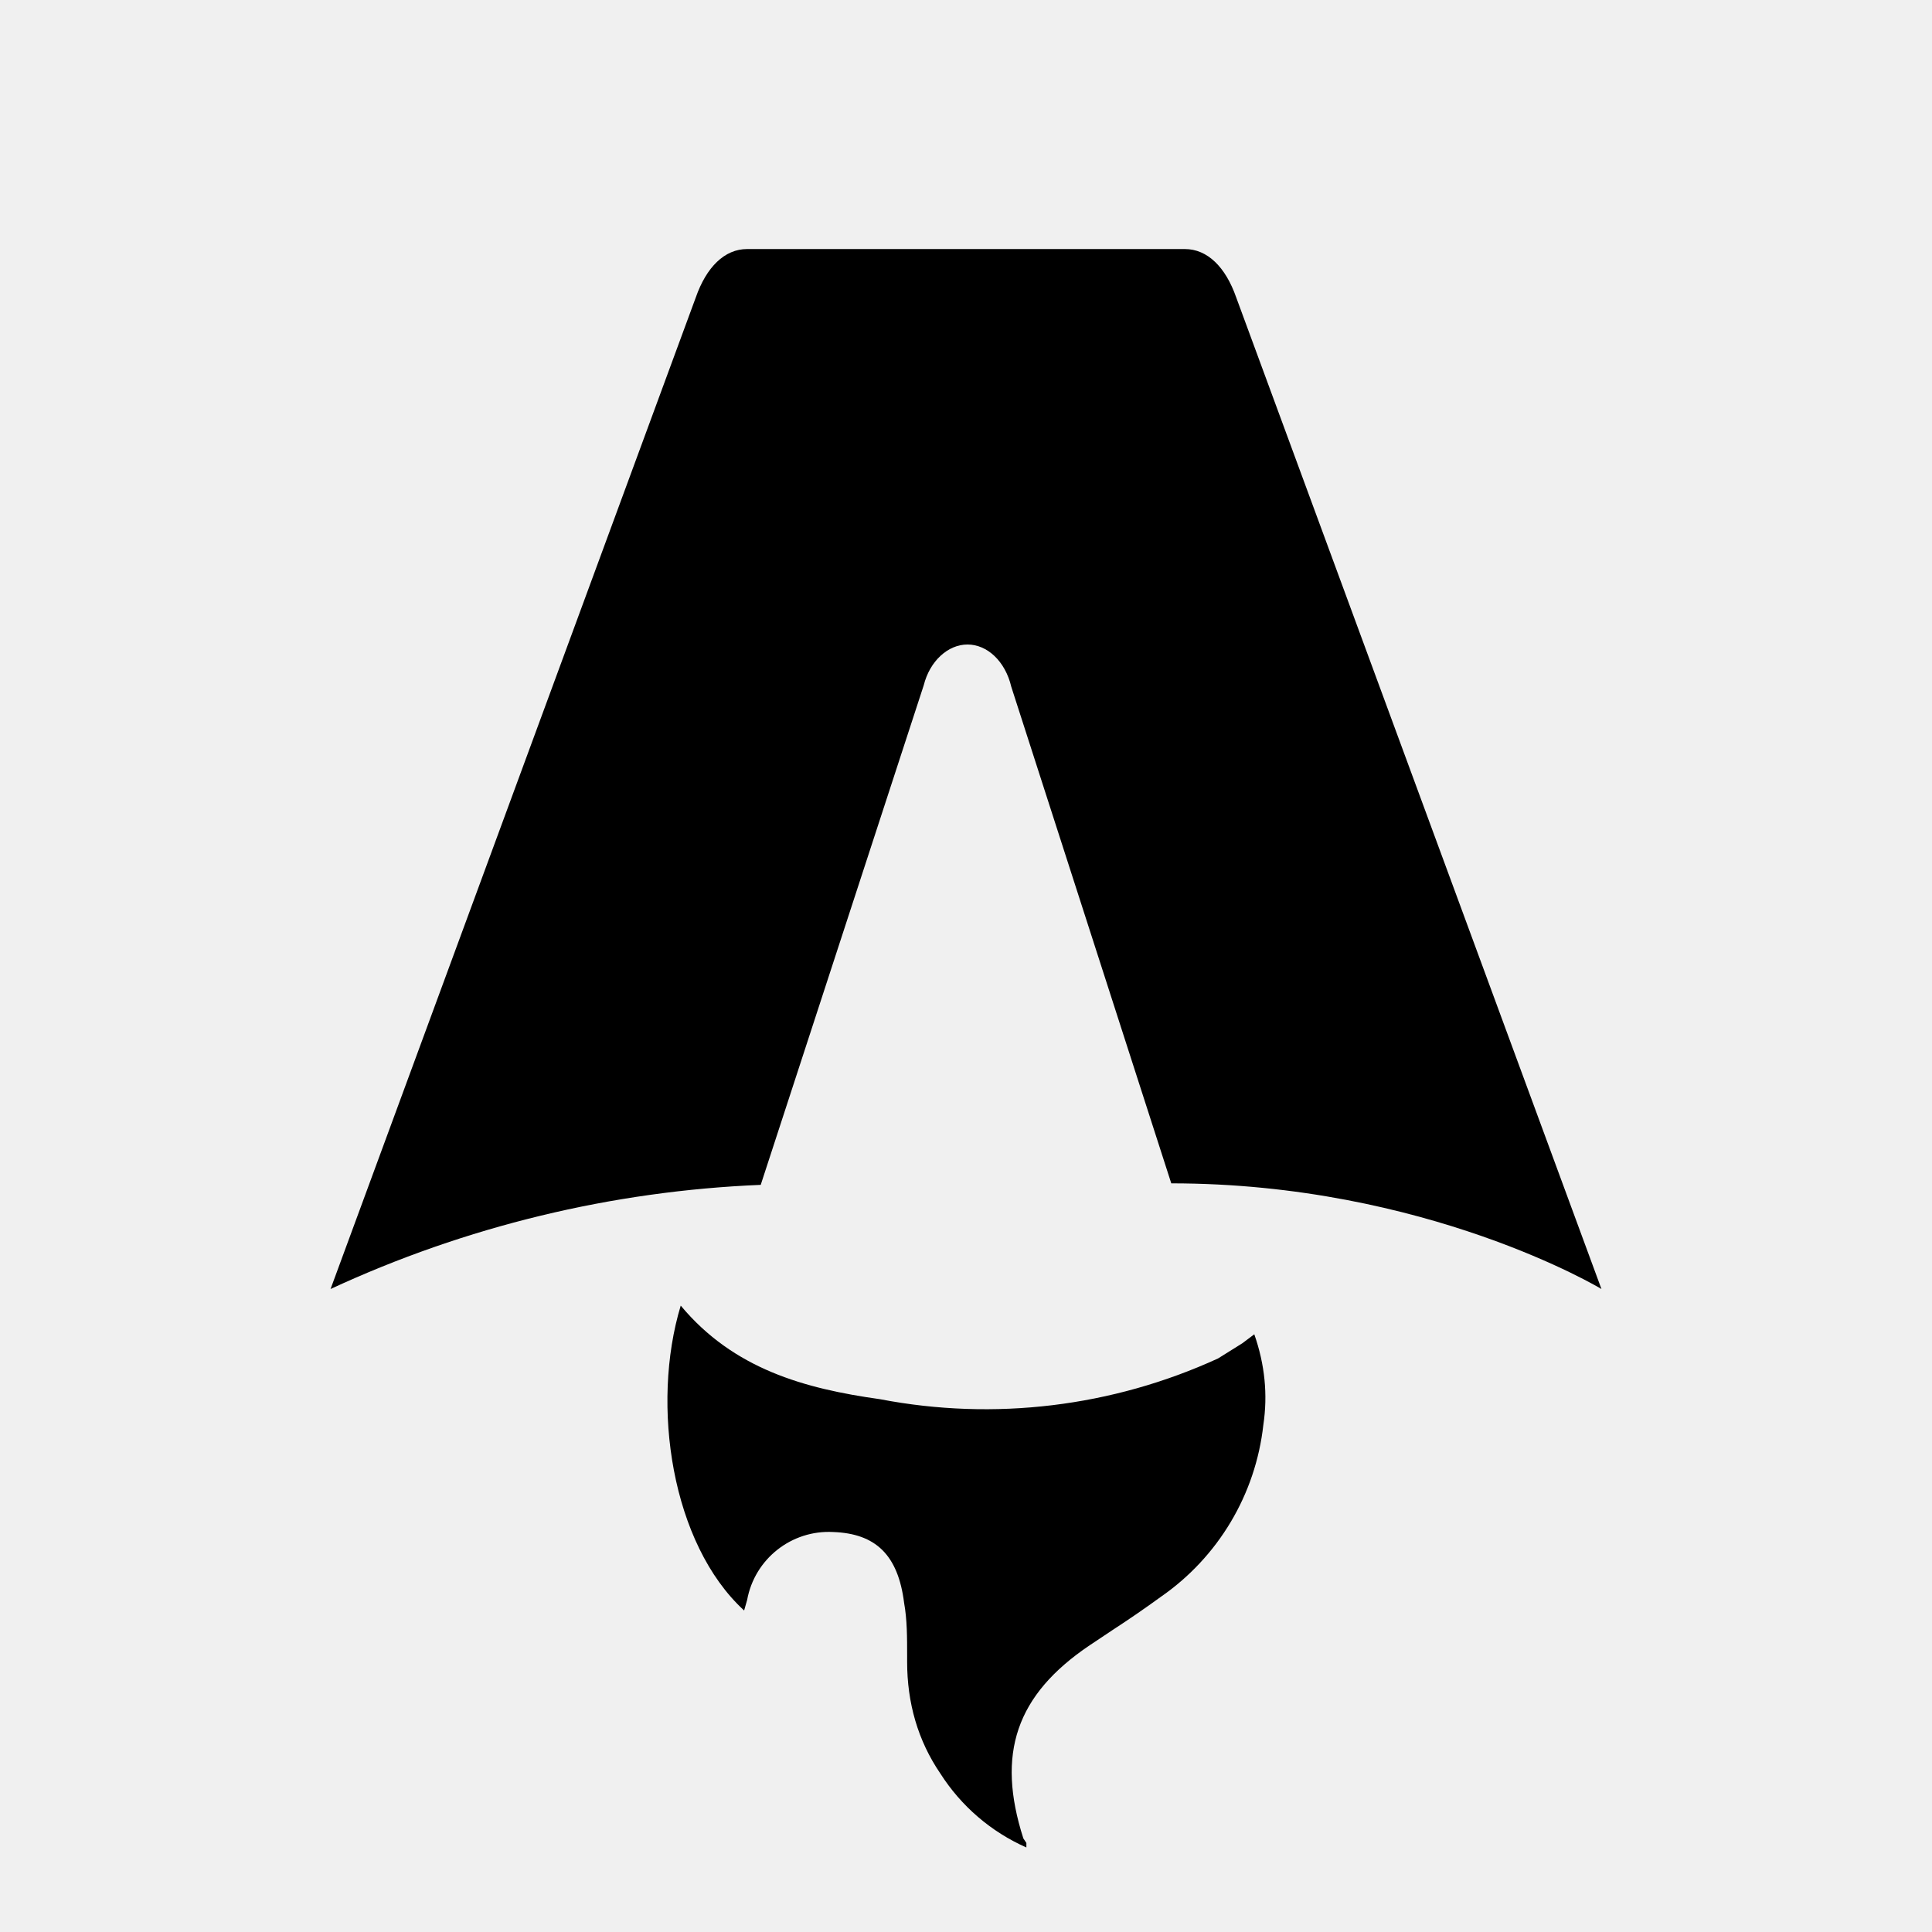
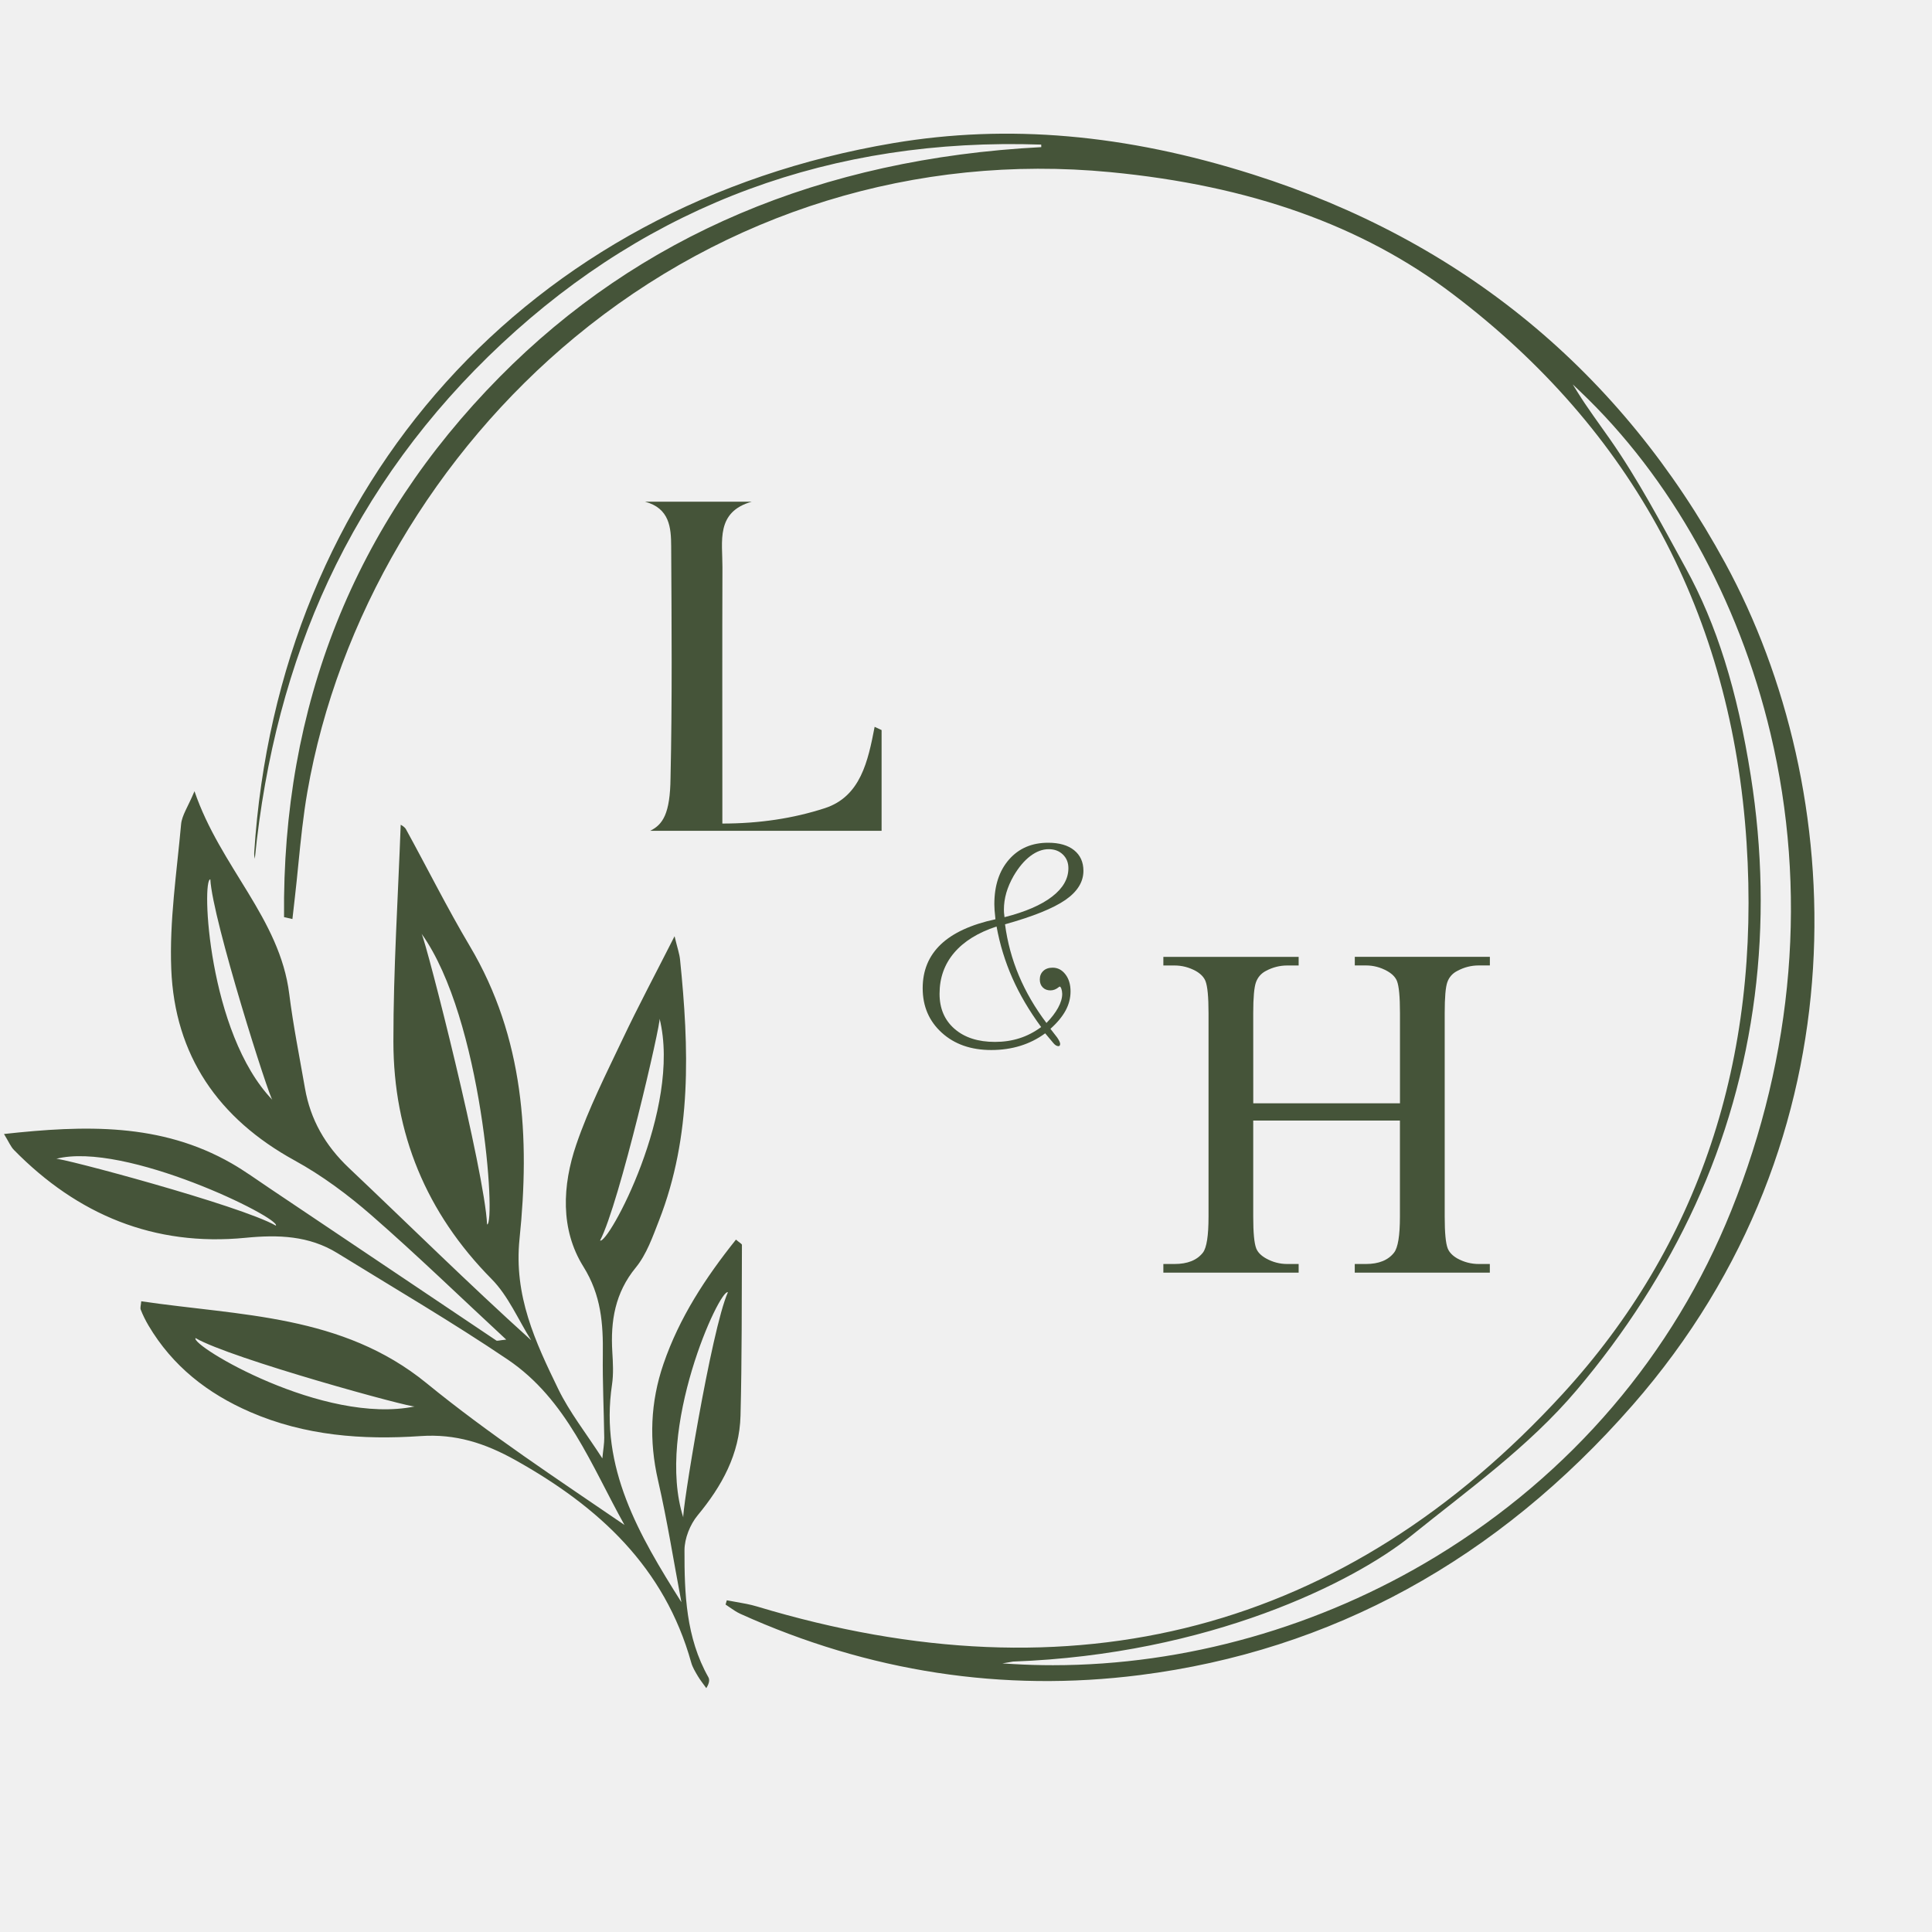
- <svg xmlns="http://www.w3.org/2000/svg" fill="none" viewBox="0 0 128 128">
-   <path d="M50.4 78.5a75.1 75.1 0 0 0-28.5 6.9l24.2-65.7c.7-2 1.9-3.2 3.4-3.2h29c1.5 0 2.7 1.2 3.4 3.2l24.2 65.7s-11.6-7-28.5-7L67 45.5c-.4-1.7-1.6-2.8-2.9-2.8-1.3 0-2.5 1.1-2.9 2.7L50.4 78.5Zm-1.1 28.2Zm-4.2-20.2c-2 6.6-.6 15.8 4.2 20.2a17.5 17.5 0 0 1 .2-.7 5.5 5.5 0 0 1 5.7-4.5c2.8.1 4.3 1.5 4.7 4.7.2 1.1.2 2.3.2 3.5v.4c0 2.7.7 5.2 2.2 7.4a13 13 0 0 0 5.7 4.9v-.3l-.2-.3c-1.8-5.6-.5-9.5 4.4-12.8l1.5-1a73 73 0 0 0 3.2-2.2 16 16 0 0 0 6.8-11.4c.3-2 .1-4-.6-6l-.8.6-1.6 1a37 37 0 0 1-22.4 2.7c-5-.7-9.7-2-13.2-6.2Z" />
-   <style>
-         path { fill: #000; }
-         @media (prefers-color-scheme: dark) {
-             path { fill: #FFF; }
-         }
-     </style>
+ <svg xmlns="http://www.w3.org/2000/svg" version="1.1" id="svg2" x="0px" y="0px" viewBox="0 0 600 600" style="enable-background:new 0 0 600 600;" xml:space="preserve">
+   <style type="text/css">
+ 	.st0{fill:#455439;}
+ </style>
+   <g id="g8" transform="matrix(1.333333,0,0,-1.333333,0,1403.333)">
+     <g id="g10" transform="scale(0.1)">
+       <path id="path12" class="st0" d="M2919.1,7955.2h341.7v210.5c0,37.6-2.3,62.4-7,74.3c-3.6,9-11.2,16.8-22.8,23.3    c-15.6,8.7-32,13-49.4,13h-26v20.1h314.6v-20.1h-26c-17.4,0-33.8-4.2-49.4-12.5c-11.6-5.8-19.4-14.6-23.6-26.3    c-4.2-11.7-6.2-35.7-6.2-71.9v-474.6c0-37.2,2.3-61.8,7-73.8c3.6-9,11-16.8,22.2-23.3c15.9-8.7,32.5-13,49.9-13h26v-20.1h-314.6    v20.1h26c30,0,51.9,8.9,65.6,26.6c9,11.6,13.6,39.4,13.6,83.5v224h-341.7v-224c0-37.2,2.3-61.8,7-73.8c3.6-9,11.2-16.8,22.8-23.3    c15.6-8.7,32-13,49.4-13h26.6v-20.1h-315.1v20.1h26c30.4,0,52.4,8.9,66.2,26.6c8.7,11.6,13,39.4,13,83.5v474.6    c0,37.6-2.4,62.4-7.1,74.3c-3.6,9-11,16.8-22.2,23.3c-15.9,8.7-32.5,13-49.9,13h-26v20.1h315.1v-20.1h-26.6    c-17.4,0-33.8-4.2-49.4-12.5c-11.2-5.8-19-14.6-23.3-26.3c-4.3-11.7-6.5-35.7-6.5-71.9L2919.1,7955.2" />
+       <path id="path14" class="st0" d="M2359.7,6654.9c457,16.6,792.9,184.6,926.9,292.7c134.3,108.3,274.3,208,385.2,338.9    c113.7,134.2,206.9,279.6,276.8,432c70.2,153,116.8,317,138.5,487.2c21.3,166.8,18.2,339.4-9.3,513    c-31.4,198.8-79.5,352.3-151.3,482.9c-58.3,106.1-110.8,206.3-176.8,300.7c-25.9,37-53.4,74-74.5,108.1l-12,19.3l16.5-15.7    c212-201.1,369.7-484.3,444.1-797.3c86.4-363.5,54.9-747.8-91.3-1111.3c-134.9-335.5-372.7-614.1-687.6-805.8    c-270.7-164.7-584.3-253.2-892.4-253.2c-30.9,0-61.7,0.9-92.4,2.7l-25.4,1.5L2359.7,6654.9z M1724.6,6766    c298.7-135.1,611.7-183.1,930.3-142.6c446.2,56.7,832.3,268.1,1147.6,628.6c546.5,624.7,502.3,1435,216.1,1961    c-243,446.6-613.3,751.3-1100.7,905.8c-296.5,94-570.3,117.8-837.1,72.9c-849.3-143.1-1433.6-791.9-1488.7-1652.8    c-0.3-4.6,0.4-9.3,1.4-14.2c23.3,235.8,80.8,453.5,171,647.2c95.9,205.9,232,392,404.7,553.2c347.2,324.1,769.8,479.9,1256,463.1    l0.1-5.9c-512.7-26.7-937.2-206.9-1261.8-535.6c-338-342.2-506.8-765.5-501.9-1257.9l19.5-4.4l5.8,51.1c3,25.7,5.6,52,8.1,77.4    c5.5,54.9,11.2,111.7,20.8,167c70.1,403.9,297.3,790.2,623.4,1059.8c352.1,291.1,794.8,427.7,1246.5,384.4    c325.8-31.2,586.8-124,797.8-283.8c419.7-317.7,650.1-747.7,684.6-1278c33-506.3-111.4-938.5-428.9-1284.6    c-505.7-551.2-1136.9-717.5-1876-494.5c-16,4.8-33,7.8-49.3,10.6c-7,1.2-14,2.4-21,3.8l-2.9-9.9c3.3-2.1,6.5-4.3,9.7-6.6    C1707.8,6775.5,1716,6769.9,1724.6,6766" />
+       <path id="path16" class="st0" d="M2053.4,8824.5c0-76.8,0-153.6,0-234.6c-182.7,0-374,0-539,0c29.5,14.6,46.5,39.7,47.4,123.6    c4,179.6,2.5,359.3,1.5,539c-0.2,43.6-3.6,88.7-61.1,104c83,0,166,0,248.9,0c-84.4-23.9-68.2-92.4-68.4-152.4    c-0.6-175.8-0.2-351.5-0.2-527.3c0-21,0-30.2,0-70c85.5,0,164.8,11.8,238.7,35.8c83.7,27.3,100.7,110.4,116,189.5    C2042.7,8829.5,2048.1,8827,2053.4,8824.5" />
+       <path id="path18" class="st0" d="M2339.7,8388.7c48.4,12.3,85.4,28.3,110.7,47.8c25.4,19.5,38.1,41.6,38.1,66.3    c0,13-4.3,23.6-12.9,31.9c-8.6,8.3-19.6,12.4-33,12.4c-14.5,0-28.7-5.4-42.9-16.1c-14.1-10.7-27-26.1-38.7-46    c-7.7-13.4-13.3-26.6-17.1-39.5c-3.7-13-5.6-26-5.6-39.2c0-2.3,0.1-4.6,0.2-6.8C2338.7,8397.1,2339.1,8393.6,2339.7,8388.7    L2339.7,8388.7z M2425.1,8132.8c-27.8,37.8-50.2,75.8-67.1,114.1c-16.9,38.2-29.2,78.3-36.8,120.1c-43.3-14.2-76.3-34.7-98.9-61.3    c-22.6-26.7-33.9-58.5-33.9-95.4c0-34.2,11.6-61.4,34.9-81.7c23.3-20.3,54.7-30.4,94.2-30.4c20.2,0,39.1,2.8,56.7,8.4    C2391.8,8112.1,2408.8,8120.9,2425.1,8132.8z M2434.4,8118.2c-17.6-13-37-22.7-58-29.2c-21-6.5-43.6-9.7-67.6-9.7    c-47.2,0-85.6,13.4-115.2,40.3c-29.6,26.9-44.5,61.4-44.5,103.7c0,41.2,14.1,75.2,42.2,102c28.1,26.8,70.6,46.3,127.3,58.6    c-1.1,9.8-1.8,17-2.1,21.7c-0.3,4.7-0.5,9-0.5,13.1c0,43.6,11.4,78.3,34.3,104.4c22.8,26,53.2,39,91,39c25.9,0,46.1-5.8,60.5-17.4    c14.4-11.6,21.7-27.6,21.7-48c0-25.9-14.1-48.6-42.2-68c-28.2-19.4-74.9-38.3-140.4-56.6c5.5-41.6,16.3-81.5,32.3-119.5    c16-38,37.4-74.8,64.2-110.3c11.7,11.9,20.7,23.7,27.1,35.4c6.4,11.7,9.6,22.5,9.6,32.5c-0.2,4.9-0.9,8.9-2.1,12.1    c-1.2,3.2-2.5,4.8-4,4.8c-0.2,0-0.9-0.4-1.9-1.3c-6.2-5.1-12.6-7.6-19.4-7.6c-7.4,0-13.4,2.3-18,7c-4.6,4.7-6.8,10.8-6.8,18.5    c0,8.1,2.7,14.7,8.1,19.8c5.4,5.1,12.7,7.6,21.8,7.6c11.9,0,21.8-5.2,29.8-15.6c8-10.4,11.9-23.7,11.9-39.8    c0-15.5-3.9-30.4-11.6-44.6c-7.8-14.2-19.5-28.4-35.2-42.4l15-19.4l0.3-0.3c4.9-7.2,7.3-12.3,7.3-15.3c0-1.7-0.3-3-1-4    c-0.6-1-1.6-1.4-2.9-1.4c-3.8,0-7.7,2.2-11.5,6.7c-0.8,1.1-1.4,1.7-1.6,1.9L2434.4,8118.2" />
+       <path id="path20" class="st0" d="M489.9,8476.8c4.9-93.9,138.5-513.1,144.8-513.9C484.1,8119.2,469.3,8478.1,489.9,8476.8z     M1695.4,7515c-38.8-86.4-109.1-521.6-103.7-525.1C1525.1,7196.7,1677,7525.2,1695.4,7515z M1397.7,7635.7    c44.5,83.6,143.6,513.2,138.5,517.1C1588.8,7941.9,1415.3,7624.3,1397.7,7635.7z M455.4,7408.4c81.7-47.8,507-164.2,511.1-159.2    C753.7,7205.1,443.3,7391.3,455.4,7408.4z M130.4,7825.8c160.5,41.7,524.2-138.3,512.2-155.6    C560.5,7717.4,134.4,7830.7,130.4,7825.8z M1134.5,7672.9C1128.8,7797.1,994,8326.4,982,8350    C1123.6,8152.5,1155.6,7674.2,1134.5,7672.9z M1724.8,7227.7c3.4,132.5,2.7,265.1,3.3,397.7c0,2.4-5.2,4.8-13.9,12.3    c-70.9-88.7-132-181.9-168.9-289.7c-30.5-89-33.8-178.7-12.6-271.1c21.5-93.8,36.5-189.1,54.4-283.7    c-98.7,156.3-190.6,313.3-161.6,506.8c3.7,24.9,2.2,50.8,0.7,76.1c-4.3,71.9,6.2,137.5,54.7,196.6c25.2,30.8,39.3,71.7,54.2,109.8    c77,197.3,69.8,401.7,48.9,607.1c-1.4,14.1-6.4,27.8-12.8,54.8c-44.6-88-84.6-162.9-120.9-239.5c-38.4-81-79.3-161.5-108.1-246    c-32.3-94.7-37.6-197.2,16.6-284.1c41.6-66.7,46.2-132.9,45.3-205.1c-0.8-64.5,2.4-129,3.3-193.4c0.2-13.5-2.4-27.1-4.4-48.2    c-38.4,59.5-76.6,107.7-102.8,161.7c-53.3,109.8-103.8,217.1-90.1,349.8c24.3,235.4,10.7,468.6-115.6,681.4    c-52.8,88.9-99,181.6-148.8,272.3c-3.7,6.7-12.4,10.6-12.4,10.6c-6.1-167.7-17.1-336.2-17-504.6c0.1-214.2,76.3-399.3,228.9-553.6    c38.9-39.4,61.8-94.6,92.1-142.5c-146.8,132.5-284.2,268.5-424.6,401.4c-55,52.1-89.6,112.3-102.4,185.8    c-12.7,73.1-27.4,145.9-36.6,219.5c-21.9,176.4-160.4,295.4-220.7,472.2c-15.2-36.4-29.3-56.2-31.2-77    c-10.1-112.3-27.4-225.2-22.9-337.2c8-201.2,109.6-348.2,287.3-445.8c64-35.1,124.1-79.9,179.2-127.9    c105-91.6,205.2-188.8,313.7-289.4c-16.4-1.6-20.9-3.6-23.1-2.1c-176.2,118.1-352.3,236.5-528.4,354.8    c-29.2,19.6-57.7,40.3-88.2,57.8c-165,94.6-342,89-530.1,68.4c11.3-18.5,15.6-29.4,23.1-37.1c148.1-151,326.9-225.4,539.1-204.7    c76.5,7.5,148,5.2,214.4-35.7c132.7-81.9,267.6-160.7,396.7-247.9c137.9-93.2,194.7-246.9,271.9-385.2    c-156.9,107.3-315.2,211.2-461.1,330.3C797,7463.6,559.9,7460,329,7494.1c-0.7-9.1-3-15.3-1.1-19.9c5-12.6,11.1-24.9,18-36.6    c55.8-94.4,137.6-158.4,237-201.5c127-55.1,261.2-65.3,396.7-56c81.6,5.6,150.1-16.4,221.2-56.2    c194.3-108.7,347.3-249.4,409.2-471.4c3.1-11.1,9.5-21.5,15.4-31.5c5.8-9.8,13.1-18.7,19.7-28c7.1,11.3,8.1,19.7,4.8,25.5    c-52.2,92.3-55.8,194.3-55.6,295.8c0.1,27.4,13,59.8,30.6,81.1C1681.5,7063.7,1722.6,7138,1724.8,7227.7" />
+     </g>
+   </g>
</svg>
